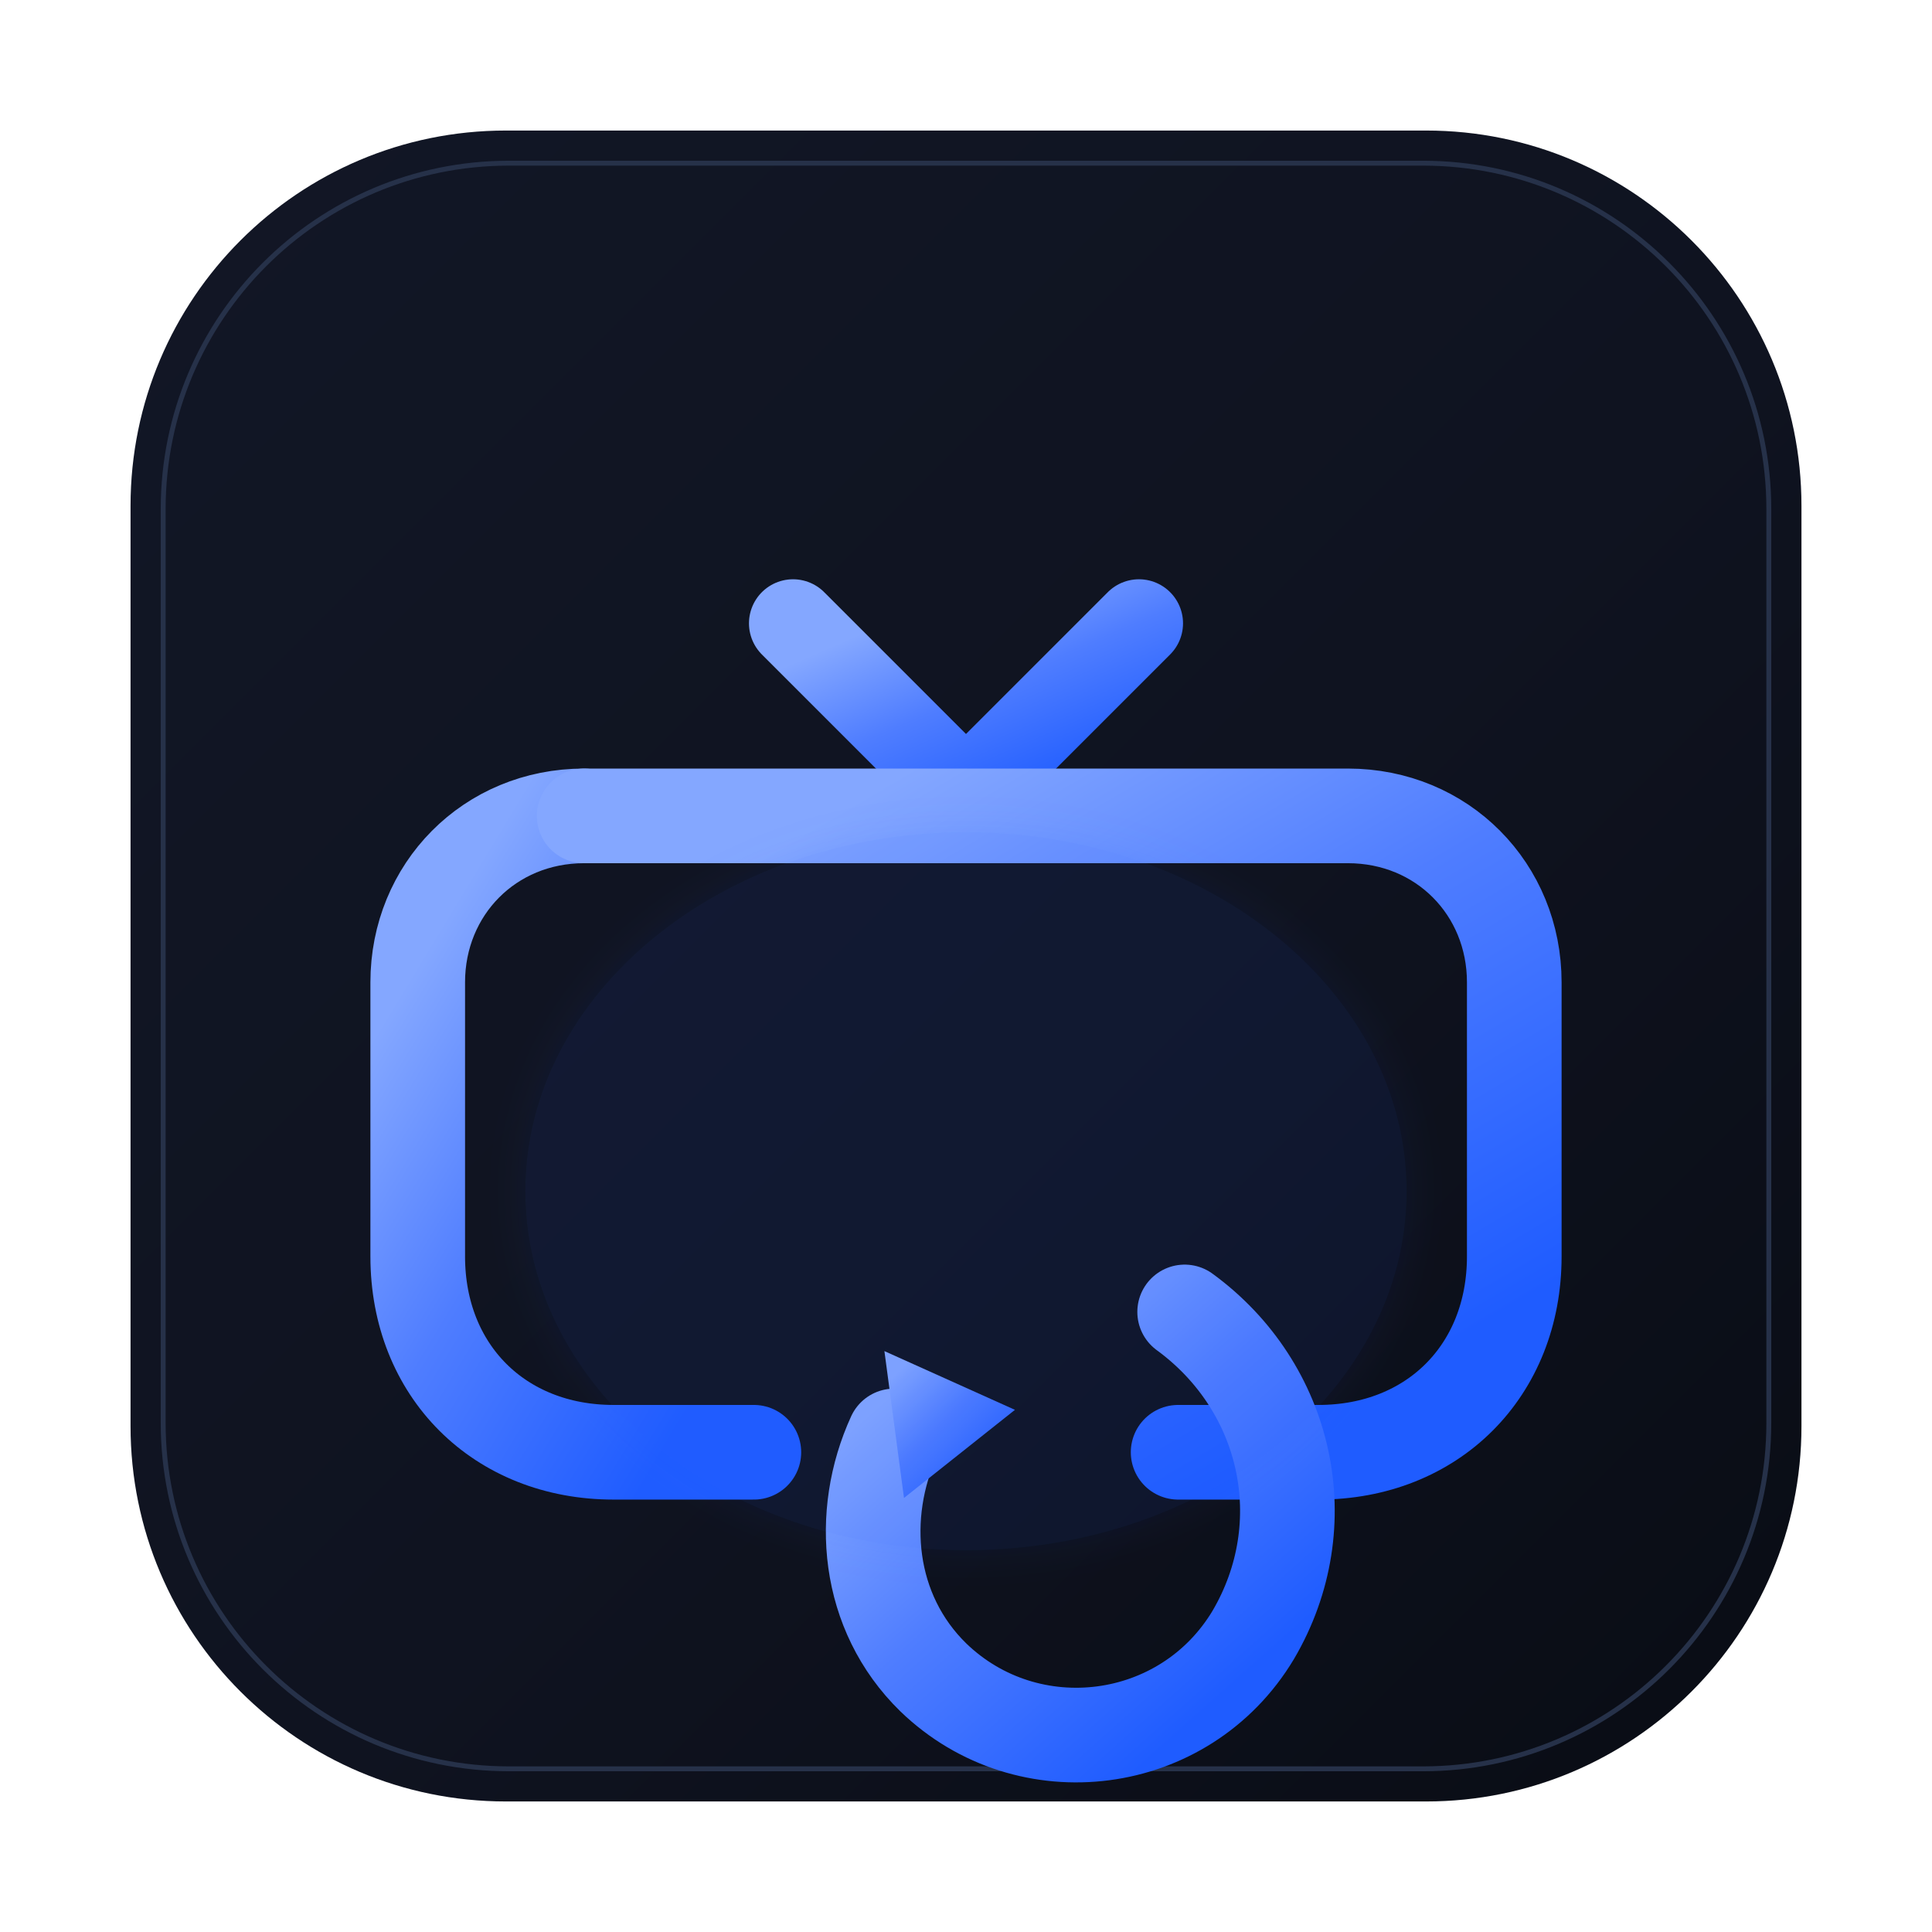
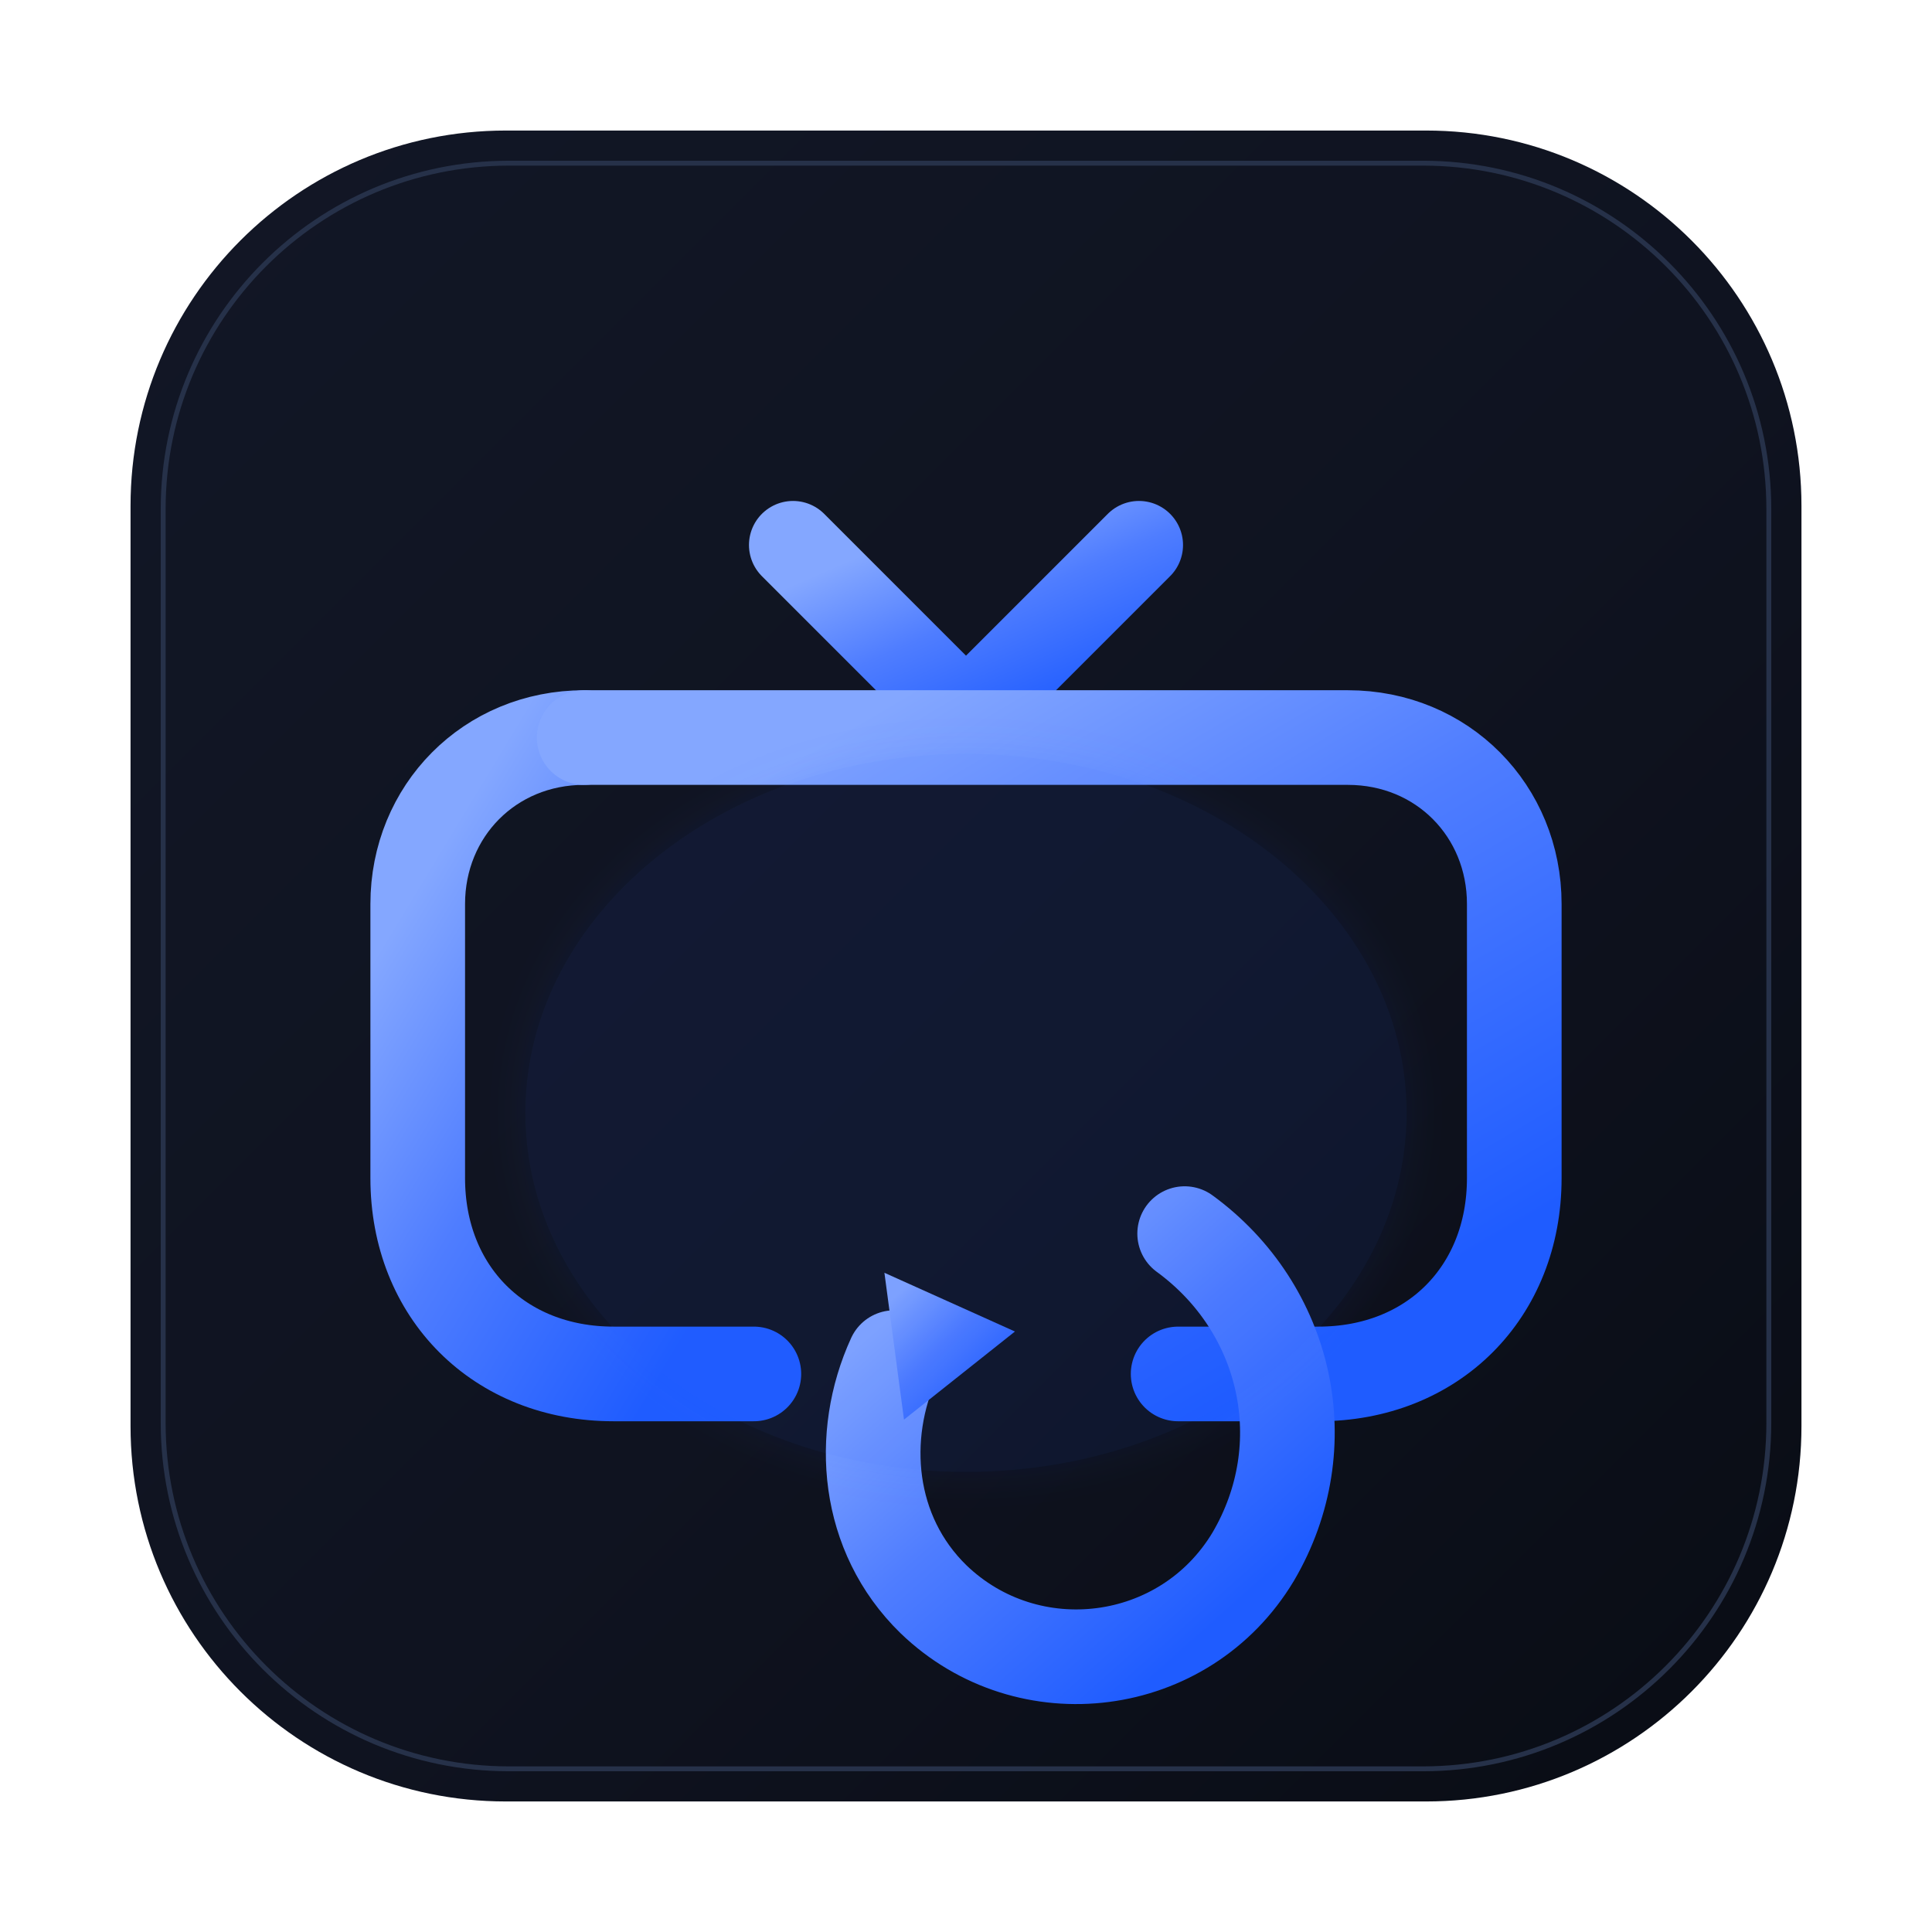
<svg xmlns="http://www.w3.org/2000/svg" viewBox="-80 -80 1184 1184" role="img" aria-labelledby="title desc">
  <defs>
    <linearGradient id="bg" x1="0" y1="0" x2="1" y2="1">
      <stop offset="0" stop-color="#121726" />
      <stop offset="0.55" stop-color="#0f1320" />
      <stop offset="1" stop-color="#090c14" />
    </linearGradient>
    <linearGradient id="mark" x1="0.15" y1="0.1" x2="0.85" y2="0.9">
      <stop offset="0" stop-color="#84a7ff" />
      <stop offset="0.45" stop-color="#4f7dff" />
      <stop offset="1" stop-color="#1f5cff" />
    </linearGradient>
    <filter id="softGlow" x="-25%" y="-25%" width="150%" height="150%">
      <feGaussianBlur stdDeviation="12" result="blur" />
      <feMerge>
        <feMergeNode in="blur" />
        <feMergeNode in="SourceGraphic" />
      </feMerge>
    </filter>
  </defs>
  <rect width="1024" height="1024" rx="230" fill="url(#bg)" />
  <rect x="20" y="20" width="984" height="984" rx="212" fill="none" stroke="#263149" stroke-width="3" />
-   <g fill="none" stroke="url(#mark)" stroke-linecap="round" stroke-linejoin="round">
-     <path d="M406 302 L512 408 L618 302" stroke-width="54" />
-     <path d="M278 420 C220 420 176 465 176 522 V690 C176 760 226 810 296 810 H382" stroke-width="58" />
-     <path d="M642 810 H728 C798 810 848 760 848 690 V522 C848 465 804 420 746 420 H278" stroke-width="58" />
-     <path d="M646 724 C709 770 728 854 688 922 C646 992 550 1004 492 948 C451 908 446 848 468 800" stroke-width="58" />
+   <g transform="translate(0 -48)">
+     <g fill="none" stroke="url(#mark)" stroke-linecap="round" stroke-linejoin="round">
+       <path d="M406 302 L512 408 L618 302" stroke-width="54" />
+       <path d="M278 420 C220 420 176 465 176 522 V690 C176 760 226 810 296 810 H382" stroke-width="58" />
+       <path d="M642 810 H728 C798 810 848 760 848 690 V522 C848 465 804 420 746 420 H278" stroke-width="58" />
+       <path d="M646 724 C709 770 728 854 688 922 C646 992 550 1004 492 948 C451 908 446 848 468 800" stroke-width="58" />
+     </g>
+     <path d="M462 748 L542 784 L474 838 Z" fill="url(#mark)" />
+     <ellipse cx="512" cy="650" rx="270" ry="220" fill="#285dff" opacity="0.08" filter="url(#softGlow)" />
  </g>
-   <path d="M462 748 L542 784 L474 838 Z" fill="url(#mark)" />
-   <ellipse cx="512" cy="650" rx="270" ry="220" fill="#285dff" opacity="0.08" filter="url(#softGlow)" />
</svg>
